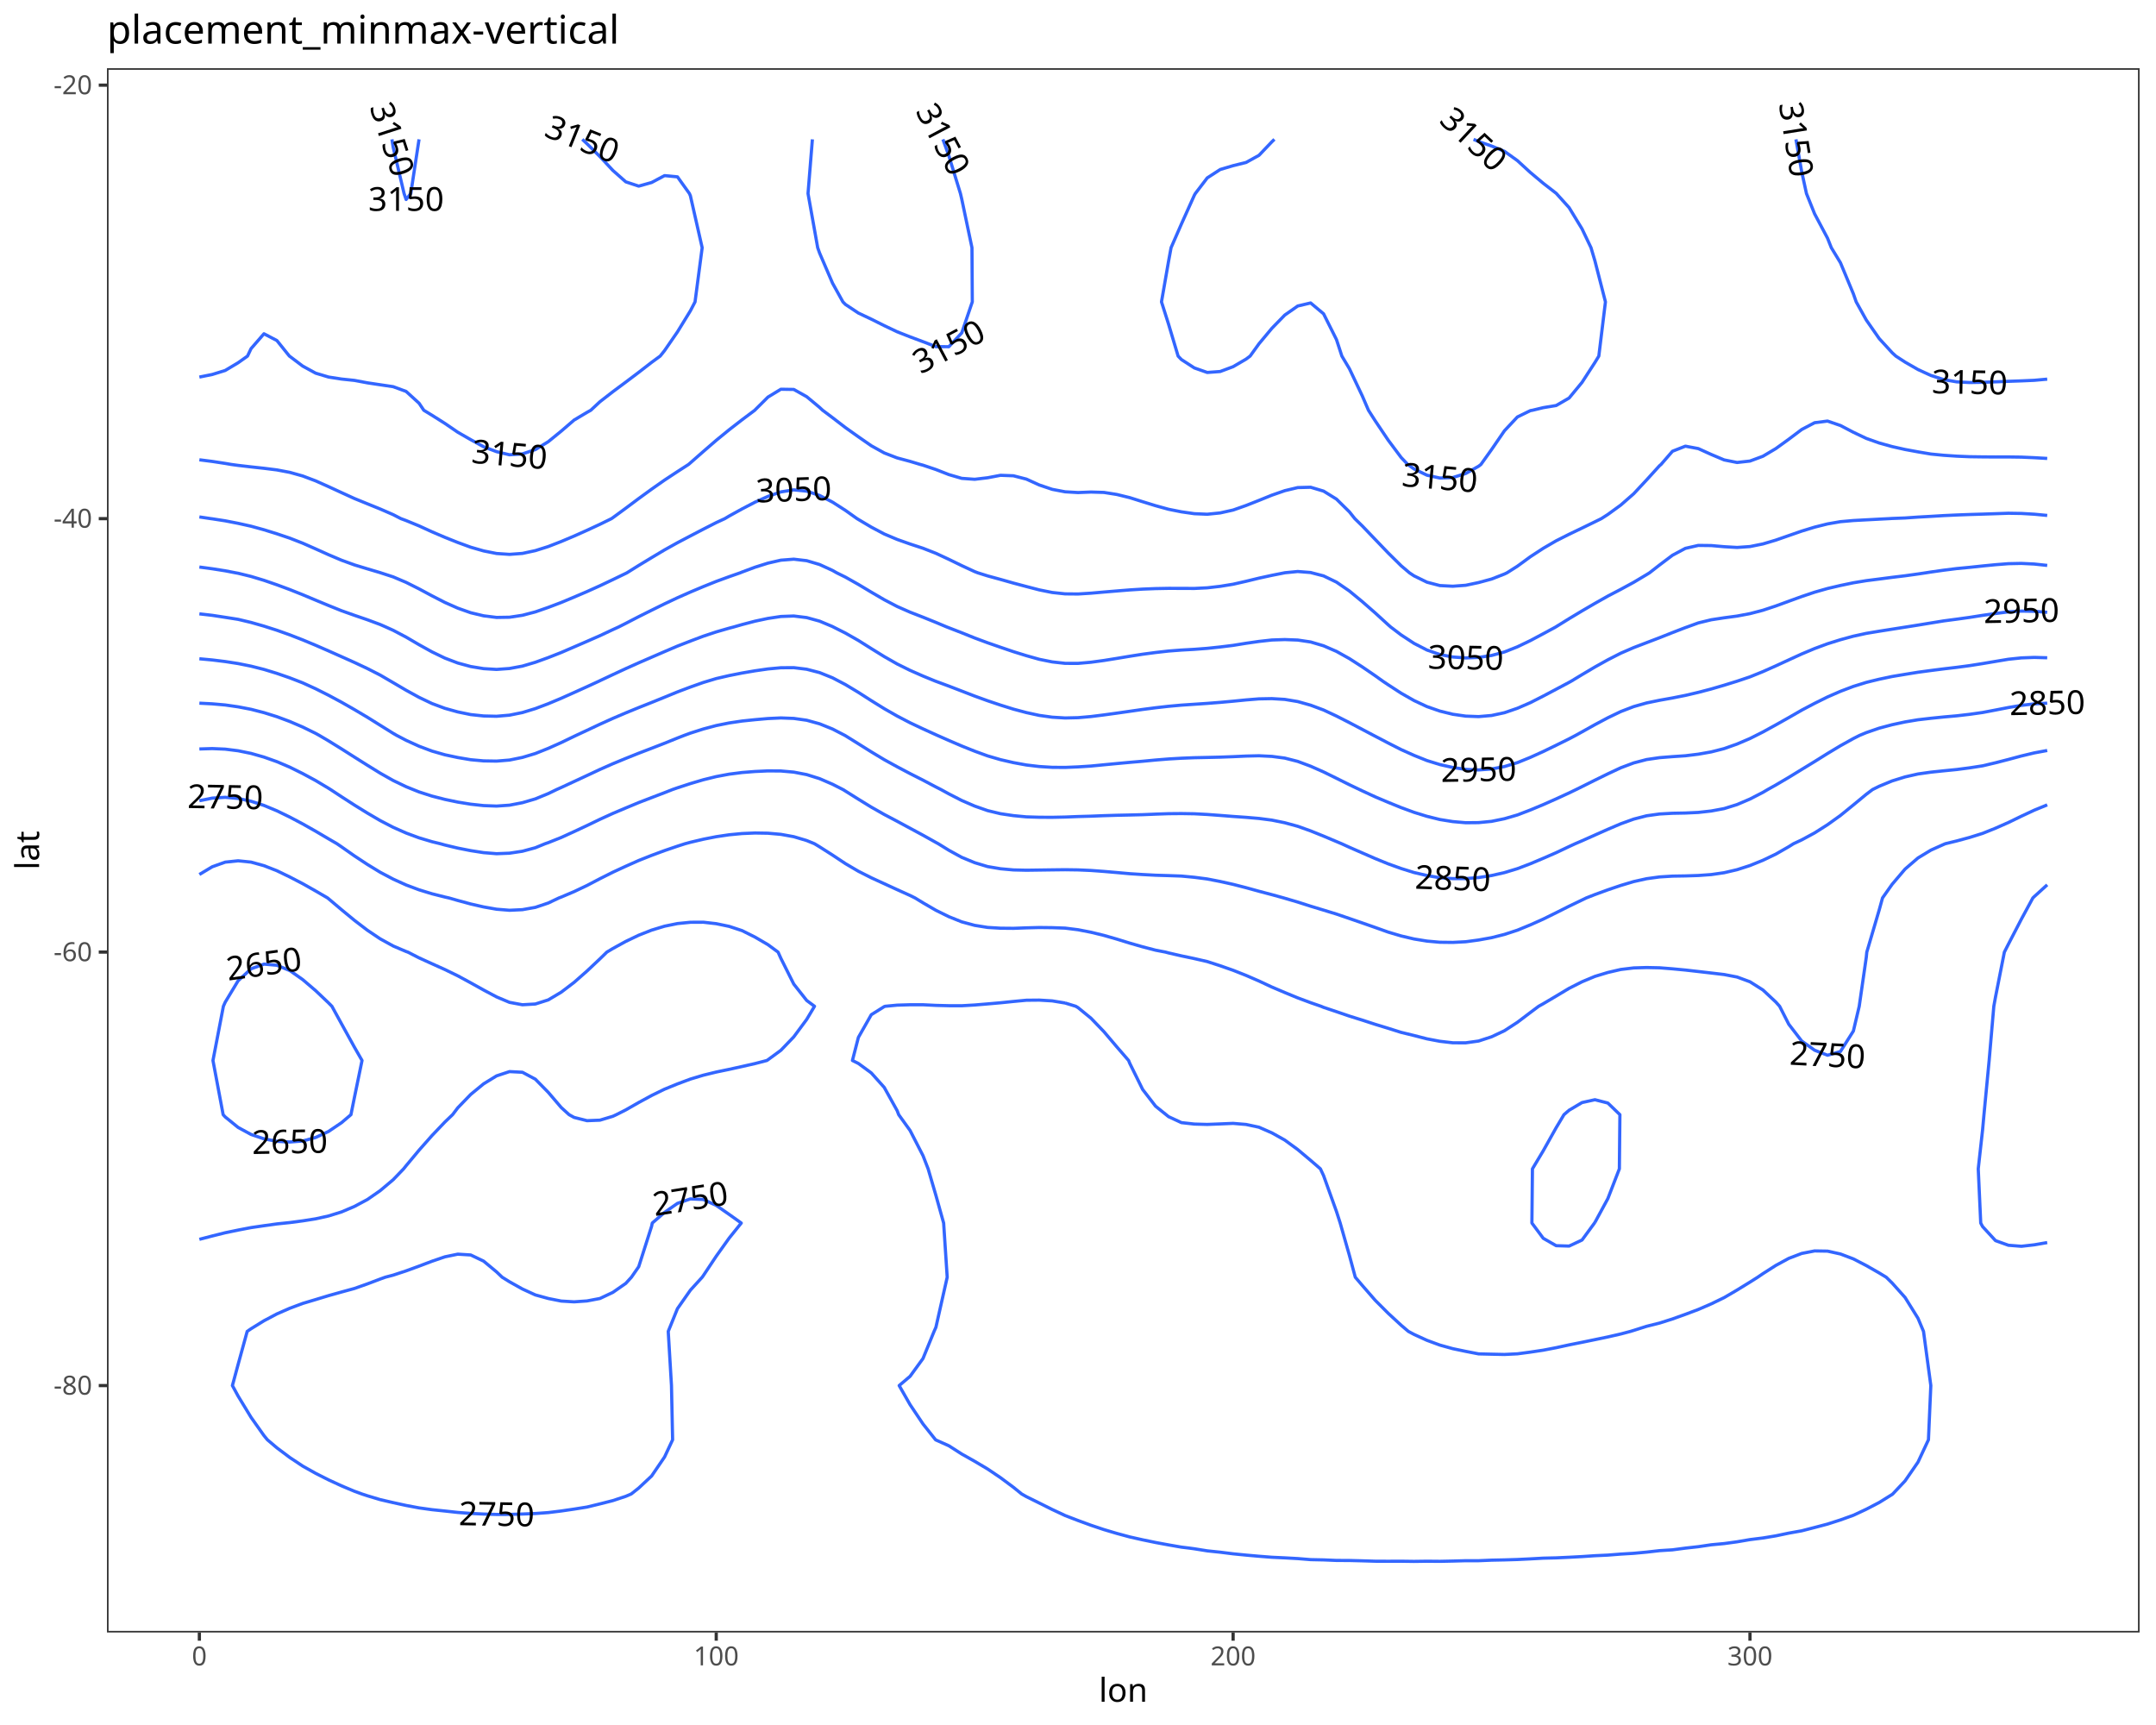
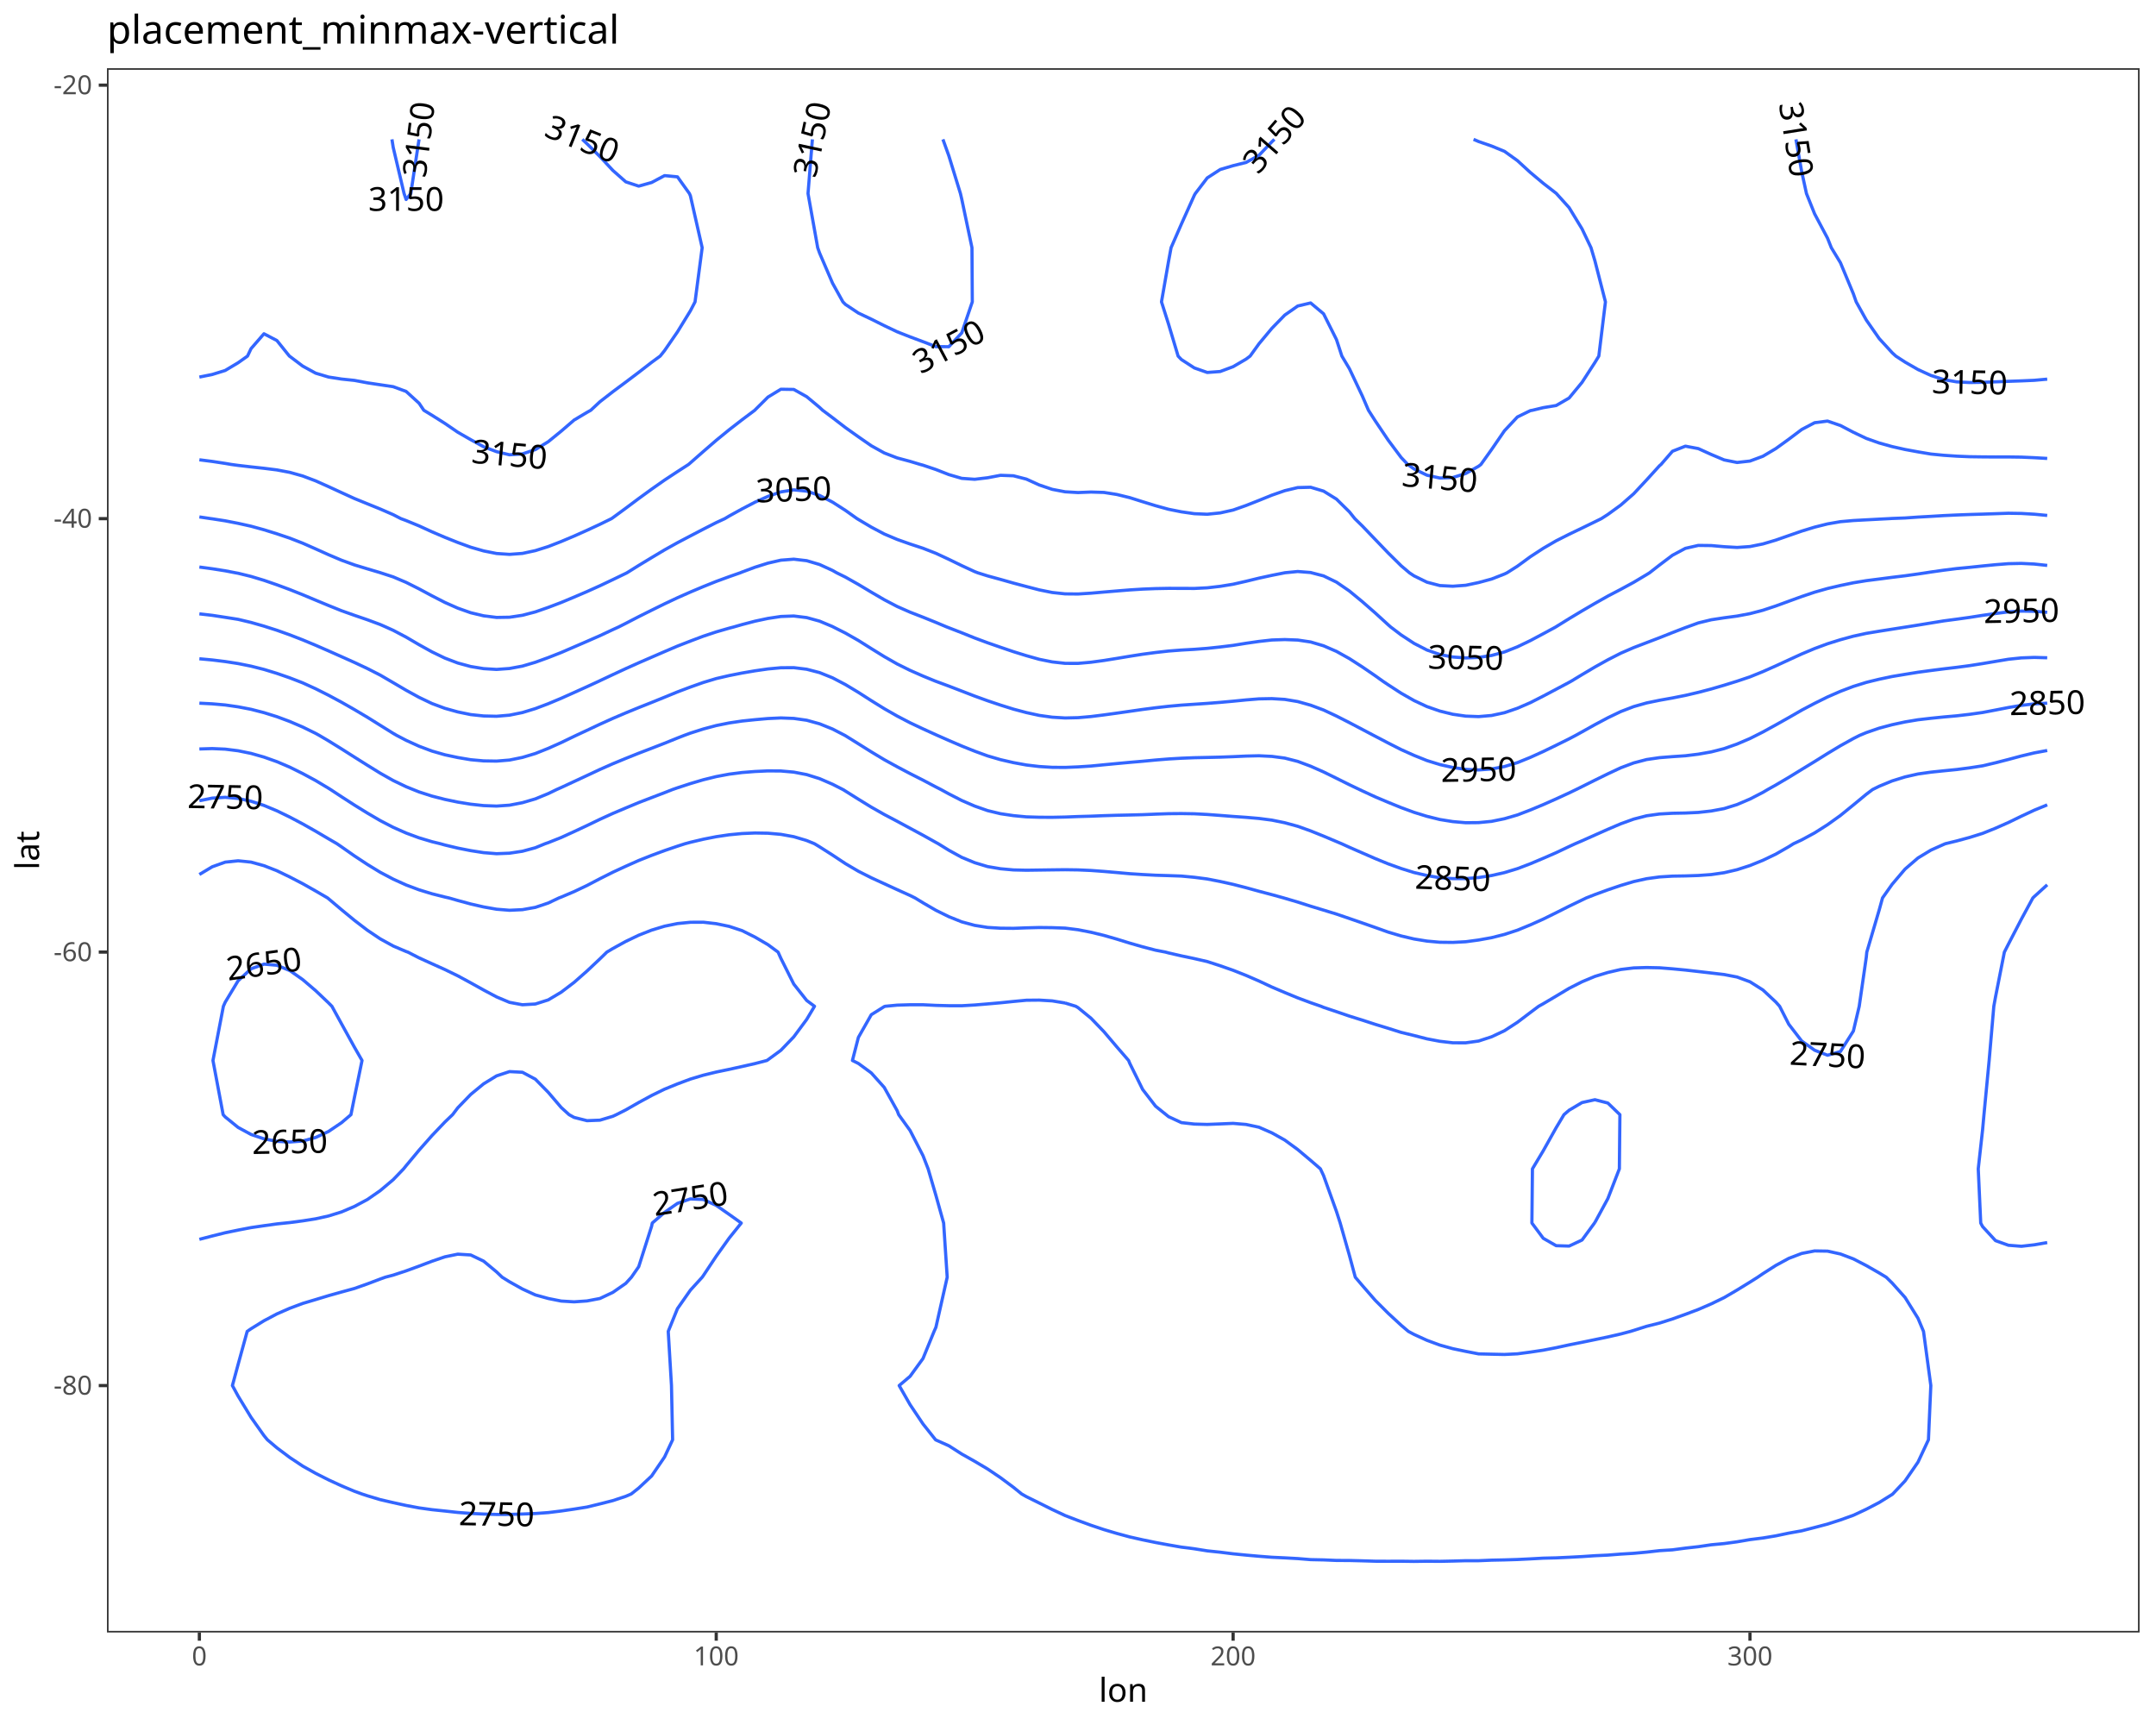
<svg xmlns="http://www.w3.org/2000/svg" class="svglite" data-engine-version="2.0" width="720.00pt" height="576.00pt" viewBox="0 0 720.00 576.00">
  <defs>
    <style type="text/css">
    .svglite line, .svglite polyline, .svglite polygon, .svglite path, .svglite rect, .svglite circle {
      fill: none;
      stroke: #000000;
      stroke-linecap: round;
      stroke-linejoin: round;
      stroke-miterlimit: 10.00;
    }
  </style>
  </defs>
  <rect width="100%" height="100%" style="stroke: none; fill: #FFFFFF;" />
  <defs>
    <clipPath id="cpMC4wMHw3MjAuMDB8MC4wMHw1NzYuMDA=">
      <rect x="0.00" y="0.00" width="720.00" height="576.00" />
    </clipPath>
  </defs>
  <g clip-path="url(#cpMC4wMHw3MjAuMDB8MC4wMHw1NzYuMDA=)">
    <rect x="0.00" y="0.00" width="720.00" height="576.00" style="stroke-width: 1.07; stroke: #FFFFFF; fill: #FFFFFF;" />
  </g>
  <defs>
    <clipPath id="cpMzUuNzJ8NzE0LjUyfDIyLjc4fDU0NS4xMQ==">
      <rect x="35.72" y="22.78" width="678.80" height="522.33" />
    </clipPath>
  </defs>
  <g clip-path="url(#cpMzUuNzJ8NzE0LjUyfDIyLjc4fDU0NS4xMQ==)">
    <rect x="35.72" y="22.78" width="678.80" height="522.33" style="stroke-width: 1.07; stroke: none; fill: #FFFFFF;" />
    <polyline points="109.73,334.89 105.42,330.80 101.10,327.11 96.79,324.09 92.47,322.31 88.15,321.93 83.84,323.50 79.52,327.49 75.21,334.64 74.60,336.01 71.12,354.11 74.52,372.20 75.21,372.96 79.52,376.46 83.84,378.81 88.15,380.27 92.47,381.10 96.79,381.33 101.10,380.99 105.42,379.81 109.73,377.80 114.05,374.88 117.20,372.20 118.36,366.46 120.90,354.11 118.36,349.67 114.05,341.86 110.84,336.01 109.73,334.89 " style="stroke-width: 1.07; stroke: #3366FF; stroke-linecap: butt;" />
    <polyline points="66.58,413.83 70.89,412.71 75.21,411.63 79.52,410.74 83.84,409.91 88.15,409.28 92.47,408.68 95.24,408.39 96.79,408.23 101.10,407.66 105.42,406.98 109.73,406.02 114.05,404.68 118.36,402.85 122.68,400.54 126.99,397.55 131.31,393.91 134.79,390.29 135.62,389.25 139.94,384.07 144.25,379.19 148.57,374.66 151.14,372.20 152.88,369.91 157.20,365.44 161.51,361.90 165.83,359.25 170.15,357.82 174.46,358.04 178.78,360.35 183.09,364.74 187.41,369.80 190.05,372.20 191.72,373.12 196.04,374.21 200.35,374.04 204.67,372.74 205.83,372.20 208.98,370.61 213.30,368.14 217.61,365.80 221.93,363.69 226.24,361.93 230.56,360.32 234.88,359.02 239.19,357.97 243.51,357.07 247.82,356.12 252.14,355.14 256.11,354.11 256.45,353.87 260.77,350.71 265.08,346.22 269.40,340.39 272.01,336.01 269.40,334.07 265.08,328.60 260.77,319.99 259.84,317.92 256.45,315.43 252.14,312.91 247.82,310.75 243.51,309.33 239.19,308.43 234.88,307.94 230.56,307.96 226.24,308.39 221.93,309.27 217.61,310.58 213.30,312.28 208.98,314.35 204.67,316.72 202.66,317.92 200.35,320.17 196.04,324.23 191.72,328.03 187.41,331.31 183.09,333.88 178.78,335.25 174.46,335.50 170.15,334.70 165.83,332.88 161.51,330.58 157.20,328.18 152.88,325.84 148.57,323.74 144.25,321.80 139.94,319.84 136.20,317.92 135.62,317.72 131.31,315.88 126.99,313.50 122.68,310.61 118.36,307.31 114.05,303.76 109.73,300.11 109.39,299.83 105.42,297.52 101.10,295.08 96.79,292.84 92.47,290.75 88.15,289.06 83.84,287.87 79.52,287.43 75.21,287.88 70.89,289.42 66.58,292.00 " style="stroke-width: 1.07; stroke: #3366FF; stroke-linecap: butt;" />
    <polyline points="683.67,414.91 679.35,415.66 675.04,416.15 670.72,415.81 666.40,414.26 662.09,409.57 661.47,408.39 660.64,390.29 662.09,377.26 662.55,372.20 664.28,354.11 665.84,336.01 666.40,332.92 669.36,317.92 670.72,315.25 675.04,306.92 678.88,299.83 679.35,299.38 683.67,295.45 " style="stroke-width: 1.07; stroke: #3366FF; stroke-linecap: butt;" />
    <polyline points="355.70,334.92 351.39,334.21 347.07,333.95 342.76,333.99 338.44,334.40 334.13,334.84 329.81,335.22 325.50,335.58 321.18,335.83 316.87,335.82 312.55,335.71 308.24,335.50 303.92,335.50 299.60,335.63 295.62,336.01 295.29,336.12 290.97,338.82 286.66,346.40 284.67,354.11 286.66,355.10 290.97,358.27 295.29,363.10 299.60,370.85 300.12,372.20 303.92,377.48 308.24,385.89 309.95,390.29 312.55,399.16 315.13,408.39 316.32,426.48 312.55,443.20 311.94,444.57 308.24,453.62 303.92,459.57 300.28,462.66 303.92,469.03 308.24,475.48 312.43,480.76 312.55,480.83 316.87,482.76 321.18,485.52 325.50,487.95 329.81,490.51 334.13,493.42 338.44,496.63 341.18,498.85 342.76,499.75 347.07,501.88 351.39,504.04 355.70,506.06 360.02,507.72 364.33,509.30 368.65,510.75 372.96,512.03 377.28,513.20 381.60,514.17 385.91,515.06 390.23,515.86 394.54,516.61 397.24,516.94 398.86,517.16 403.17,517.85 407.49,518.30 411.80,518.84 416.12,519.27 420.43,519.65 424.75,519.99 429.06,520.19 433.38,520.43 437.69,520.78 442.01,520.87 446.32,521.05 450.64,521.07 454.96,521.18 459.27,521.31 463.59,521.33 467.90,521.31 472.22,521.37 476.53,521.31 480.85,521.35 485.16,521.26 489.48,521.14 493.79,521.14 498.11,520.96 502.42,520.87 506.74,520.74 511.05,520.53 515.37,520.29 519.68,520.19 524.00,519.99 528.32,519.76 532.63,519.47 536.95,519.27 541.26,518.93 545.58,518.67 549.89,518.27 554.21,517.78 558.52,517.51 562.84,516.94 562.84,516.94 567.15,516.46 571.47,515.82 575.78,515.42 580.10,514.83 584.41,514.09 588.73,513.55 593.04,512.84 597.36,511.93 601.68,511.16 605.99,510.05 610.31,508.91 614.62,507.52 618.94,505.97 623.25,503.95 627.57,501.70 631.88,499.02 632.09,498.85 636.20,494.49 640.51,488.24 644.01,480.76 644.80,462.66 642.36,444.57 640.51,440.17 636.20,433.24 631.88,428.41 629.91,426.48 627.57,425.06 623.25,422.59 618.94,420.36 614.62,418.72 610.31,417.77 605.99,417.70 601.68,418.54 597.36,420.19 593.04,422.54 588.73,425.29 586.99,426.48 584.41,428.11 580.10,430.76 575.78,433.29 571.47,435.38 567.15,437.25 562.84,438.87 558.52,440.42 554.21,441.79 549.89,442.87 545.58,444.24 544.50,444.57 541.26,445.43 536.95,446.42 532.63,447.32 528.32,448.21 524.00,449.07 519.68,450.01 515.37,450.84 511.05,451.49 506.74,452.06 502.42,452.27 498.11,452.18 493.79,452.08 489.48,451.24 485.16,450.34 480.85,449.14 476.53,447.55 472.22,445.58 470.33,444.57 467.90,442.50 463.59,438.52 459.27,434.20 454.96,429.25 452.60,426.48 450.64,419.21 447.56,408.39 446.32,404.54 442.01,392.55 440.95,390.29 437.69,387.47 433.38,383.85 429.06,380.69 424.75,378.28 420.43,376.39 416.12,375.47 411.80,375.11 407.49,375.29 403.17,375.46 398.86,375.34 394.54,374.86 390.23,372.86 389.42,372.20 385.91,369.38 381.60,363.80 377.28,355.05 376.90,354.11 372.96,349.56 368.65,344.48 364.33,339.99 360.02,336.47 359.26,336.01 355.70,334.92 " style="stroke-width: 1.07; stroke: #3366FF; stroke-linecap: butt;" />
    <polyline points="532.63,408.18 532.48,408.39 528.32,414.06 524.00,416.08 519.68,415.95 515.37,413.48 511.58,408.39 511.76,390.29 515.37,384.26 519.68,376.56 522.29,372.20 524.00,370.72 528.32,368.16 532.63,367.21 536.95,368.32 540.97,372.20 540.79,390.29 536.95,400.22 532.63,408.18 " style="stroke-width: 1.07; stroke: #3366FF; stroke-linecap: butt;" />
    <polyline points="683.67,268.76 679.35,270.53 675.04,272.54 670.72,274.64 666.40,276.55 662.09,278.28 657.77,279.63 653.46,280.80 649.63,281.73 649.14,281.94 644.83,283.87 640.51,286.49 636.20,290.20 631.88,295.28 628.67,299.83 627.57,303.82 623.42,317.92 623.25,319.64 620.89,336.01 618.94,344.27 614.62,351.11 610.31,352.36 605.99,350.68 601.68,347.61 597.36,342.00 594.31,336.01 593.04,334.59 588.73,330.56 584.41,327.83 580.10,326.24 575.78,325.41 571.47,324.90 567.15,324.40 562.84,323.91 558.52,323.50 554.21,323.16 549.89,323.07 545.58,323.20 541.26,323.72 536.95,324.72 532.63,326.03 528.32,327.83 524.00,330.02 519.68,332.61 515.37,335.16 513.84,336.01 511.05,338.10 506.74,341.36 502.42,344.17 498.11,346.20 493.79,347.61 489.48,348.21 485.16,348.20 480.85,347.70 476.53,346.88 472.22,345.77 467.90,344.72 463.59,343.36 459.27,342.04 454.96,340.64 450.64,339.29 446.32,337.81 442.01,336.37 441.16,336.01 437.69,334.81 433.38,333.20 429.06,331.42 424.75,329.59 420.43,327.57 416.12,325.70 411.80,323.99 407.49,322.48 403.17,321.08 398.86,320.09 394.54,319.18 390.23,318.19 389.24,317.92 385.91,317.28 381.60,316.16 377.28,314.92 372.96,313.58 368.65,312.34 364.33,311.29 360.02,310.45 355.70,309.91 351.39,309.76 347.07,309.71 342.76,309.82 338.44,309.98 334.13,309.94 329.81,309.68 325.50,308.99 321.18,307.82 316.87,306.09 312.55,303.96 308.24,301.46 305.57,299.83 303.92,299.01 299.60,297.06 295.29,295.08 290.97,293.10 286.66,290.92 282.34,288.38 278.03,285.52 273.71,282.77 271.99,281.73 269.40,280.67 265.08,279.38 260.77,278.60 256.45,278.22 252.14,278.15 247.82,278.33 243.51,278.74 239.19,279.38 234.88,280.23 230.56,281.25 228.78,281.73 226.24,282.55 221.93,284.02 217.61,285.62 213.30,287.33 208.98,289.25 204.67,291.24 200.35,293.41 196.04,295.67 191.72,297.72 187.41,299.55 186.66,299.83 183.09,301.53 178.78,302.98 174.46,303.75 170.15,303.95 165.83,303.60 161.51,302.84 157.20,301.85 152.88,300.68 149.91,299.83 148.57,299.53 144.25,298.44 139.94,297.12 135.62,295.50 131.31,293.55 126.99,291.27 122.68,288.64 118.36,285.79 114.05,282.77 112.53,281.73 109.73,280.10 105.42,277.56 101.10,275.12 96.79,272.84 92.47,270.74 88.15,268.94 83.84,267.55 79.52,266.61 75.21,266.23 70.89,266.50 66.58,267.37 " style="stroke-width: 1.07; stroke: #3366FF; stroke-linecap: butt;" />
    <polyline points="243.51,405.51 239.19,402.50 234.88,400.52 230.56,400.33 226.24,401.82 221.93,404.83 217.83,408.39 217.61,409.45 213.30,422.97 210.86,426.48 208.98,428.54 204.67,431.54 200.35,433.58 196.04,434.40 191.72,434.70 187.41,434.44 183.09,433.58 178.78,432.39 174.46,430.41 170.15,428.00 167.70,426.48 165.83,424.70 161.51,421.11 157.20,419.05 152.88,418.78 148.57,419.67 144.25,421.15 139.94,422.78 135.62,424.36 131.31,425.78 128.65,426.48 126.99,427.08 122.68,428.71 118.36,430.24 114.05,431.42 109.73,432.63 105.42,433.94 101.10,435.23 96.79,436.84 92.47,438.73 88.15,441.02 83.84,443.68 82.55,444.57 79.52,455.60 77.61,462.66 79.52,466.17 83.84,473.27 88.15,479.36 89.30,480.76 92.47,483.45 96.79,486.69 101.10,489.55 105.42,491.97 109.73,494.15 114.05,496.14 118.36,497.95 120.83,498.85 122.68,499.46 126.99,500.75 131.31,501.75 135.62,502.69 139.94,503.50 144.25,504.10 148.57,504.55 152.88,505.02 157.20,505.35 161.51,505.56 165.83,505.69 170.15,505.68 174.46,505.55 178.78,505.38 183.09,505.07 187.41,504.54 191.72,503.91 196.04,503.22 200.35,502.17 204.67,501.07 208.98,499.64 210.81,498.85 213.30,496.88 217.61,492.85 221.93,486.51 224.62,480.76 224.24,462.66 223.16,444.57 226.24,436.97 230.56,430.80 234.50,426.48 234.88,425.94 239.19,419.46 243.51,413.41 247.55,408.39 243.51,405.51 " style="stroke-width: 1.07; stroke: #3366FF; stroke-linecap: butt;" />
    <polyline points="683.67,250.60 679.35,251.40 675.04,252.43 670.72,253.59 666.40,254.70 662.09,255.72 657.77,256.39 653.46,256.95 649.14,257.38 644.83,257.83 640.51,258.44 636.20,259.42 631.88,260.76 627.57,262.54 625.34,263.64 623.25,265.22 618.94,268.78 614.62,272.29 610.31,275.38 605.99,278.12 601.68,280.45 598.94,281.73 597.36,282.72 593.04,285.20 588.73,287.26 584.41,289.01 580.10,290.40 575.78,291.41 571.47,292.03 567.15,292.34 562.84,292.48 558.52,292.55 554.21,292.82 549.89,293.41 545.58,294.37 541.26,295.66 536.95,297.12 532.63,298.70 529.74,299.83 528.32,300.52 524.00,302.60 519.68,304.77 515.37,306.90 511.05,308.83 506.74,310.60 502.42,312.01 498.11,313.10 493.79,313.88 489.48,314.46 485.16,314.68 480.85,314.63 476.53,314.24 472.22,313.54 467.90,312.52 463.59,311.24 459.27,309.70 454.96,308.19 450.64,306.70 446.32,305.22 442.01,303.90 437.69,302.59 433.38,301.21 429.06,299.94 428.70,299.83 424.75,298.74 420.43,297.60 416.12,296.41 411.80,295.30 407.49,294.34 403.17,293.50 398.86,292.94 394.54,292.53 390.23,292.38 385.91,292.25 381.60,292.02 377.28,291.74 372.96,291.35 368.65,290.98 364.33,290.66 360.02,290.47 355.70,290.41 351.39,290.46 347.07,290.52 342.76,290.58 338.44,290.48 334.13,290.09 329.81,289.36 325.50,288.06 321.18,286.28 316.87,283.91 313.34,281.73 312.55,281.30 308.24,278.89 303.92,276.56 299.60,274.23 295.29,271.96 290.97,269.51 286.66,266.86 282.34,264.15 281.51,263.64 278.03,261.87 273.71,260.00 269.40,258.65 265.08,257.82 260.77,257.44 256.45,257.41 252.14,257.61 247.82,257.95 243.51,258.50 239.19,259.31 234.88,260.37 230.56,261.65 226.24,263.06 224.57,263.64 221.93,264.68 217.61,266.33 213.30,267.99 208.98,269.79 204.67,271.61 200.35,273.58 196.04,275.66 191.72,277.68 187.41,279.65 183.09,281.37 182.04,281.73 178.78,283.07 174.46,284.24 170.15,284.89 165.83,285.06 161.51,284.71 157.20,284.04 152.88,283.19 148.57,282.16 147.05,281.73 144.25,281.05 139.94,279.76 135.62,278.16 131.31,276.25 126.99,274.01 122.68,271.49 118.36,268.82 114.05,266.04 110.40,263.64 109.73,263.22 105.42,260.64 101.10,258.31 96.79,256.17 92.47,254.33 88.15,252.80 83.84,251.57 79.52,250.69 75.21,250.15 70.89,249.96 66.58,250.09 " style="stroke-width: 1.07; stroke: #3366FF; stroke-linecap: butt;" />
    <polyline points="683.67,234.80 679.35,235.03 675.04,235.53 670.72,236.25 666.40,237.09 662.09,237.91 657.77,238.52 653.46,239.02 649.14,239.40 644.83,239.84 640.51,240.34 636.20,241.06 631.88,241.99 627.57,243.14 623.25,244.63 621.03,245.55 618.94,246.61 614.62,249.01 610.31,251.60 605.99,254.30 601.68,256.93 597.36,259.58 593.04,262.12 590.32,263.64 588.73,264.58 584.41,266.81 580.10,268.65 575.78,270.00 571.47,270.80 567.15,271.28 562.84,271.48 558.52,271.56 554.21,271.80 549.89,272.40 545.58,273.51 541.26,275.07 536.95,276.91 532.63,278.83 528.32,280.75 526.04,281.73 524.00,282.67 519.68,284.72 515.37,286.60 511.05,288.42 506.74,290.06 502.42,291.37 498.11,292.35 493.79,293.02 489.48,293.38 485.16,293.38 480.85,293.09 476.53,292.35 472.22,291.35 467.90,290.00 463.59,288.45 459.27,286.69 454.96,284.81 450.64,282.92 448.03,281.73 446.32,281.01 442.01,279.19 437.69,277.45 433.38,275.91 429.06,274.73 424.75,273.85 420.43,273.29 416.12,272.92 411.80,272.62 407.49,272.28 403.17,271.96 398.86,271.73 394.54,271.66 390.23,271.70 385.91,271.85 381.60,272.03 377.28,272.14 372.96,272.23 368.65,272.36 364.33,272.53 360.02,272.65 355.70,272.82 351.39,272.91 347.07,272.89 342.76,272.76 338.44,272.35 334.13,271.71 329.81,270.67 325.50,269.16 321.18,267.29 316.87,265.08 314.24,263.64 312.55,262.78 308.24,260.50 303.92,258.31 299.60,256.03 295.29,253.66 290.97,251.06 286.66,248.36 282.34,245.67 282.13,245.55 278.03,243.43 273.71,241.69 269.40,240.50 265.08,239.89 260.77,239.73 256.45,239.93 252.14,240.31 247.82,240.76 243.51,241.40 239.19,242.27 234.88,243.42 230.56,244.80 228.51,245.55 226.24,246.44 221.93,248.18 217.61,249.86 213.30,251.51 208.98,253.24 204.67,255.02 200.35,256.93 196.04,258.95 191.72,260.96 187.41,262.96 185.88,263.64 183.09,264.99 178.78,266.76 174.46,268.03 170.15,268.86 165.83,269.16 161.51,269.00 157.20,268.53 152.88,267.83 148.57,266.93 144.25,265.82 139.94,264.43 137.97,263.64 135.62,262.69 131.31,260.62 126.99,258.18 122.68,255.52 118.36,252.80 114.05,250.06 109.73,247.39 106.61,245.55 105.42,244.89 101.10,242.77 96.79,240.92 92.47,239.31 88.15,237.96 83.84,236.85 79.52,236.02 75.21,235.40 70.89,235.02 66.58,234.80 " style="stroke-width: 1.07; stroke: #3366FF; stroke-linecap: butt;" />
    <polyline points="683.67,219.64 679.35,219.52 675.04,219.68 670.72,220.13 666.40,220.85 662.09,221.58 657.77,222.26 653.46,222.83 649.14,223.34 644.83,223.89 640.51,224.47 636.20,225.17 631.88,225.89 627.57,226.80 624.85,227.46 623.25,227.86 618.94,229.20 614.62,230.84 610.31,232.72 605.99,234.86 601.68,237.13 597.36,239.62 593.04,242.05 588.73,244.42 586.49,245.55 584.41,246.60 580.10,248.44 575.78,249.97 571.47,251.07 567.15,251.83 562.84,252.36 558.52,252.65 554.21,252.99 549.89,253.62 545.58,254.75 541.26,256.37 536.95,258.39 532.63,260.51 528.32,262.66 526.34,263.64 524.00,264.77 519.68,266.76 515.37,268.67 511.05,270.47 506.74,272.12 502.42,273.38 498.11,274.26 493.79,274.68 489.48,274.72 485.16,274.34 480.85,273.65 476.53,272.58 472.22,271.25 467.90,269.66 463.59,267.91 459.27,266.08 454.96,264.09 454.01,263.64 450.64,262.03 446.32,259.88 442.01,257.76 437.69,255.85 433.38,254.24 429.06,253.14 424.75,252.57 420.43,252.36 416.12,252.46 411.80,252.66 407.49,252.82 403.17,252.92 398.86,253.01 394.54,253.18 390.23,253.43 385.91,253.78 381.60,254.19 377.28,254.56 372.96,254.96 368.65,255.37 364.33,255.79 360.02,256.07 355.70,256.25 351.39,256.22 347.07,255.95 342.76,255.44 338.44,254.65 334.13,253.66 329.81,252.40 325.50,250.83 321.18,249.10 316.87,247.25 313.02,245.55 312.55,245.34 308.24,243.38 303.92,241.34 299.60,239.09 295.29,236.63 290.97,233.95 286.66,231.19 282.34,228.59 280.18,227.46 278.03,226.33 273.71,224.59 269.40,223.47 265.08,222.94 260.77,222.97 256.45,223.37 252.14,223.99 247.82,224.73 243.51,225.58 239.19,226.58 236.28,227.46 234.88,227.88 230.56,229.41 226.24,231.04 221.93,232.81 217.61,234.56 213.30,236.27 208.98,238.04 204.67,239.88 200.35,241.83 196.04,243.86 192.41,245.55 191.72,245.88 187.41,247.96 183.09,249.89 178.78,251.61 174.46,252.91 170.15,253.79 165.83,254.14 161.51,254.07 157.20,253.68 152.88,252.95 148.57,252.03 144.25,250.79 139.94,249.17 135.62,247.20 132.47,245.55 131.31,244.88 126.99,242.19 122.68,239.50 118.36,236.94 114.05,234.48 109.73,232.16 105.42,229.99 101.10,228.02 99.67,227.46 96.79,226.35 92.47,224.85 88.15,223.53 83.84,222.44 79.52,221.57 75.21,220.90 70.89,220.37 66.58,219.97 " style="stroke-width: 1.07; stroke: #3366FF; stroke-linecap: butt;" />
    <polyline points="683.67,204.46 679.35,204.12 675.04,204.05 670.72,204.30 666.40,204.86 662.09,205.47 657.77,206.15 653.46,206.75 649.14,207.32 644.83,208.02 640.51,208.73 636.55,209.36 636.20,209.41 631.88,210.09 627.57,210.77 623.25,211.49 618.94,212.43 614.62,213.61 610.31,214.96 605.99,216.56 601.68,218.37 597.36,220.35 593.04,222.34 588.73,224.26 584.41,226.01 580.10,227.46 580.10,227.46 575.78,228.80 571.47,230.06 567.15,231.19 562.84,232.20 558.52,233.06 554.21,233.83 549.89,234.72 545.58,235.94 541.26,237.60 536.95,239.67 532.63,241.97 528.32,244.38 526.20,245.55 524.00,246.71 519.68,248.85 515.37,250.94 511.05,252.90 506.74,254.65 502.42,255.96 498.11,256.77 493.79,257.09 489.48,256.91 485.16,256.27 480.85,255.30 476.53,253.96 472.22,252.23 467.90,250.29 463.59,248.10 459.27,245.84 458.71,245.55 454.96,243.57 450.64,241.30 446.32,239.10 442.01,237.08 437.69,235.47 433.38,234.26 429.06,233.54 424.75,233.28 420.43,233.36 416.12,233.71 411.80,234.14 407.49,234.53 403.17,234.87 398.86,235.16 394.54,235.45 390.23,235.84 385.91,236.33 381.60,236.89 377.28,237.51 372.96,238.13 368.65,238.72 364.33,239.26 360.02,239.64 355.70,239.74 351.39,239.48 347.07,238.88 342.76,237.94 338.44,236.79 334.13,235.44 329.81,233.99 325.50,232.43 321.18,230.76 316.87,229.10 312.55,227.50 312.43,227.46 308.24,225.74 303.92,223.84 299.60,221.70 295.29,219.24 290.97,216.57 286.66,213.86 282.34,211.40 278.29,209.36 278.03,209.22 273.71,207.41 269.40,206.22 265.08,205.69 260.77,205.85 256.45,206.50 252.14,207.42 247.82,208.55 245.00,209.36 243.51,209.75 239.19,211.00 234.88,212.43 230.56,214.06 226.24,215.74 221.93,217.58 217.61,219.45 213.30,221.32 208.98,223.26 204.67,225.26 200.35,227.29 200.01,227.46 196.04,229.29 191.72,231.24 187.41,233.17 183.09,234.98 178.78,236.61 174.46,237.93 170.15,238.80 165.83,239.17 161.51,239.07 157.20,238.61 152.88,237.72 148.57,236.52 144.25,234.91 139.94,232.85 135.62,230.48 131.31,227.95 130.47,227.46 126.99,225.43 122.68,223.23 118.36,221.20 114.05,219.27 109.73,217.35 105.42,215.47 101.10,213.67 96.79,211.99 92.47,210.45 89.04,209.36 88.15,209.07 83.84,207.84 79.52,206.81 75.21,206.13 70.89,205.47 66.58,204.97 " style="stroke-width: 1.07; stroke: #3366FF; stroke-linecap: butt;" />
    <polyline points="683.67,188.80 679.35,188.34 675.04,188.13 670.72,188.22 666.40,188.56 662.09,188.98 657.77,189.44 653.46,189.85 649.14,190.39 644.83,191.00 643.12,191.27 640.51,191.66 636.20,192.26 631.88,192.78 627.57,193.34 623.25,193.89 618.94,194.60 614.62,195.50 610.31,196.51 605.99,197.74 601.68,199.19 597.36,200.76 593.04,202.34 588.73,203.77 584.41,204.90 580.10,205.71 575.78,206.29 571.47,206.95 567.15,208.00 563.42,209.36 562.84,209.56 558.52,211.23 554.21,212.94 549.89,214.59 545.58,216.24 541.26,218.11 536.95,220.31 532.63,222.72 528.32,225.27 524.70,227.46 524.00,227.85 519.68,230.15 515.37,232.43 511.05,234.63 506.74,236.50 502.42,237.98 498.11,238.91 493.79,239.28 489.48,239.12 485.16,238.50 480.85,237.44 476.53,235.94 472.22,233.92 467.90,231.46 463.59,228.66 461.80,227.46 459.27,225.65 454.96,222.70 450.64,219.92 446.32,217.51 442.01,215.64 437.69,214.36 433.38,213.72 429.06,213.56 424.75,213.70 420.43,214.18 416.12,214.80 411.80,215.50 407.49,216.03 403.17,216.49 398.86,216.82 394.54,217.06 390.23,217.39 385.91,217.88 381.60,218.45 377.28,219.13 372.96,219.85 368.65,220.54 364.33,221.13 360.02,221.51 355.70,221.50 351.39,221.02 347.07,220.15 342.76,218.94 338.44,217.60 334.13,216.13 329.81,214.63 325.50,213.03 321.18,211.29 316.87,209.62 316.19,209.36 312.55,207.83 308.24,206.09 303.92,204.41 299.60,202.51 295.29,200.25 290.97,197.73 286.66,195.15 282.34,192.71 279.42,191.27 278.03,190.48 273.71,188.50 269.40,187.22 265.08,186.72 260.77,187.05 256.45,188.04 252.14,189.40 247.82,191.01 247.19,191.27 243.51,192.56 239.19,194.14 234.88,195.87 230.56,197.69 226.24,199.60 221.93,201.63 217.61,203.76 213.30,205.91 208.98,208.15 206.58,209.36 204.67,210.23 200.35,212.26 196.04,214.15 191.72,216.02 187.41,217.88 183.09,219.58 178.78,221.14 174.46,222.42 170.15,223.22 165.83,223.53 161.51,223.27 157.20,222.56 152.88,221.39 148.57,219.75 144.25,217.66 139.94,215.27 135.62,212.74 131.31,210.47 128.85,209.36 126.99,208.54 122.68,206.94 118.36,205.46 114.05,203.93 109.73,202.19 105.42,200.40 101.10,198.59 96.79,196.87 92.47,195.27 88.15,193.78 83.84,192.48 79.52,191.42 78.68,191.27 75.21,190.60 70.89,189.92 66.58,189.34 " style="stroke-width: 1.07; stroke: #3366FF; stroke-linecap: butt;" />
    <polyline points="683.67,172.11 679.35,171.70 675.04,171.45 670.72,171.38 666.40,171.53 662.09,171.67 657.77,171.80 653.46,171.96 649.14,172.16 644.83,172.42 640.51,172.66 636.20,172.96 631.88,173.12 630.87,173.18 627.57,173.35 623.25,173.58 618.94,173.81 614.62,174.19 610.31,174.94 605.99,176.02 601.68,177.34 597.36,178.84 593.04,180.35 588.73,181.63 584.41,182.50 580.10,182.80 575.78,182.55 571.47,182.17 567.15,182.12 562.84,183.10 558.52,185.41 554.21,188.66 550.86,191.27 549.89,191.87 545.58,194.44 541.26,196.79 536.95,199.04 532.63,201.48 528.32,203.99 524.00,206.58 519.68,209.26 519.53,209.36 515.37,211.61 511.05,213.91 506.74,215.98 502.42,217.69 498.11,218.87 493.79,219.52 489.48,219.69 485.16,219.38 480.85,218.55 476.53,217.05 472.22,214.83 467.90,212.00 464.42,209.36 463.59,208.63 459.27,204.68 454.96,200.91 450.64,197.35 446.32,194.38 442.01,192.30 438.05,191.27 437.69,191.17 433.38,190.83 429.06,191.25 428.99,191.27 424.75,192.11 420.43,193.05 416.12,194.10 411.80,195.08 407.49,195.78 403.17,196.28 398.86,196.49 394.54,196.47 390.23,196.46 385.91,196.54 381.60,196.71 377.28,196.98 372.96,197.33 368.65,197.69 364.33,198.07 360.02,198.34 355.70,198.30 351.39,197.84 347.07,196.97 342.76,195.85 338.44,194.70 334.13,193.48 329.81,192.30 326.54,191.27 325.50,190.87 321.18,188.87 316.87,186.77 312.55,184.76 308.24,183.07 303.92,181.65 299.60,180.12 295.29,178.30 290.97,176.01 286.66,173.45 286.21,173.18 282.34,170.43 278.03,167.67 273.71,165.44 269.40,164.00 265.08,163.57 260.77,164.25 256.45,165.76 252.14,167.68 247.82,169.93 243.51,172.31 242.05,173.18 239.19,174.50 234.88,176.70 230.56,178.95 226.24,181.22 221.93,183.62 217.61,186.20 213.30,188.81 209.36,191.27 208.98,191.46 204.67,193.54 200.35,195.59 196.04,197.53 191.72,199.38 187.41,201.18 183.09,202.82 178.78,204.32 174.46,205.45 170.15,206.10 165.83,206.17 161.51,205.63 157.20,204.60 152.88,203.07 148.57,201.16 144.25,198.94 139.94,196.63 135.62,194.46 131.31,192.63 127.13,191.27 126.99,191.22 122.68,189.94 118.36,188.63 114.05,187.06 109.73,185.23 105.42,183.29 101.10,181.38 96.79,179.70 92.47,178.24 88.15,176.90 83.84,175.71 79.52,174.75 75.21,173.91 70.89,173.24 70.41,173.18 66.58,172.61 " style="stroke-width: 1.07; stroke: #3366FF; stroke-linecap: butt;" />
    <polyline points="683.67,153.08 679.35,152.83 675.04,152.64 670.72,152.58 666.40,152.59 662.09,152.56 657.77,152.50 653.46,152.32 649.14,152.03 644.83,151.61 640.51,150.88 636.20,150.09 631.88,149.12 627.57,147.92 623.25,146.39 618.94,144.34 614.62,142.08 610.31,140.60 605.99,141.15 601.68,143.42 597.36,146.67 593.04,149.79 588.73,152.35 584.41,153.95 580.10,154.43 575.78,153.57 571.47,151.75 567.15,149.79 562.84,148.98 558.52,150.68 554.71,155.08 554.21,155.50 549.89,160.25 545.58,164.87 541.26,168.65 536.95,171.78 534.77,173.18 532.63,174.23 528.32,176.33 524.00,178.40 519.68,180.58 515.37,183.09 511.05,185.91 506.74,189.06 503.26,191.27 502.42,191.67 498.11,193.35 493.79,194.52 489.48,195.43 485.16,195.75 480.85,195.53 476.53,194.40 472.22,192.29 470.69,191.27 467.90,188.90 463.59,184.64 459.27,180.14 454.96,175.64 452.44,173.18 450.64,170.92 446.32,166.66 442.01,163.99 437.69,162.70 433.38,162.81 429.06,163.84 424.75,165.34 420.43,167.09 416.12,168.79 411.80,170.31 407.49,171.27 403.17,171.71 398.86,171.53 394.54,170.91 390.23,170.05 385.91,168.86 381.60,167.53 377.28,166.17 372.96,165.11 368.65,164.43 364.33,164.30 360.02,164.47 355.70,164.22 351.39,163.40 347.07,161.94 342.76,159.98 338.44,158.87 334.13,158.71 329.81,159.53 325.50,160.04 321.18,159.73 316.87,158.47 312.55,156.78 308.24,155.33 307.30,155.08 303.92,154.06 299.60,152.90 295.29,151.24 290.97,148.84 286.66,145.85 282.34,142.78 278.03,139.47 274.72,136.99 273.71,136.05 269.40,132.46 265.08,130.04 260.77,129.97 256.45,132.60 252.14,136.89 252.05,136.99 247.82,140.16 243.51,143.50 239.19,147.03 234.88,150.76 230.56,154.55 229.95,155.08 226.24,157.47 221.93,160.31 217.61,163.34 213.30,166.47 208.98,169.70 204.67,172.86 204.21,173.18 200.35,175.07 196.04,177.07 191.72,179.00 187.41,180.82 183.09,182.50 178.78,183.86 174.46,184.79 170.15,185.11 165.83,184.82 161.51,183.96 157.20,182.72 152.88,181.14 148.57,179.42 144.25,177.57 139.94,175.60 135.62,173.82 133.89,173.18 131.31,171.85 126.99,169.97 122.68,168.22 118.36,166.46 114.05,164.49 109.73,162.50 105.42,160.57 101.10,158.94 96.79,157.73 92.47,156.91 88.15,156.37 83.84,155.90 79.52,155.40 77.18,155.08 75.21,154.74 70.89,154.08 66.58,153.53 " style="stroke-width: 1.07; stroke: #3366FF; stroke-linecap: butt;" />
    <polyline points="683.67,126.60 679.35,126.99 675.04,127.18 670.72,127.33 666.40,127.50 662.09,127.65 657.77,127.73 653.46,127.51 649.14,126.76 644.83,125.37 640.51,123.39 636.20,120.91 633.11,118.90 631.88,117.76 627.57,113.06 623.25,106.86 619.88,100.80 618.94,98.12 614.62,87.73 611.57,82.71 610.31,79.54 605.99,71.40 603.27,64.62 601.68,57.33 599.76,46.53 " style="stroke-width: 1.07; stroke: #3366FF; stroke-linecap: butt;" />
    <polyline points="425.59,46.53 424.75,47.34 420.43,51.87 416.12,54.25 411.80,55.32 407.49,56.60 403.17,59.40 399.18,64.62 398.86,65.18 394.54,74.79 391.08,82.71 390.23,87.32 387.88,100.80 390.23,108.20 393.43,118.90 394.54,120.06 398.86,122.86 403.17,124.37 407.49,124.05 411.80,122.44 416.12,119.92 417.48,118.90 420.43,114.80 424.75,109.62 429.06,105.20 433.38,102.18 437.69,101.16 442.01,104.78 446.32,113.39 448.12,118.90 450.64,123.12 454.96,132.25 457.00,136.99 459.27,140.54 463.59,146.97 467.90,152.74 470.12,155.08 472.22,156.59 476.53,158.67 480.85,159.62 485.16,159.46 489.48,158.10 493.79,155.68 494.56,155.08 498.11,150.11 502.42,143.83 506.74,139.23 511.05,137.12 511.77,136.99 515.37,136.12 519.68,135.41 524.00,132.91 528.32,127.68 532.63,121.03 533.93,118.90 536.14,100.80 532.63,87.12 531.32,82.71 528.32,76.42 524.00,69.32 519.76,64.62 519.68,64.54 515.37,61.20 511.05,57.58 506.74,53.63 502.42,50.53 498.11,48.76 493.79,47.26 492.10,46.53 " style="stroke-width: 1.07; stroke: #3366FF; stroke-linecap: butt;" />
    <polyline points="271.30,46.53 269.84,64.62 273.07,82.71 273.71,84.51 278.03,94.56 281.49,100.80 282.34,101.66 286.66,104.53 290.97,106.57 295.29,108.73 299.60,110.78 303.92,112.48 308.24,114.09 312.55,115.75 316.87,115.77 321.18,111.16 324.70,100.80 324.59,82.71 321.18,66.50 320.74,64.62 316.87,52.03 314.89,46.53 " style="stroke-width: 1.07; stroke: #3366FF; stroke-linecap: butt;" />
    <polyline points="66.58,125.91 70.89,125.04 75.21,123.70 79.52,121.13 82.66,118.90 83.84,116.41 88.15,111.45 92.47,113.71 96.64,118.90 96.79,119.00 101.10,122.25 105.42,124.61 109.73,125.90 114.05,126.57 118.36,127.02 122.68,127.83 126.99,128.48 131.31,129.12 135.62,130.70 139.94,134.63 141.53,136.99 144.25,138.65 148.57,141.38 152.88,144.33 157.20,146.81 161.51,149.18 165.83,150.82 170.15,151.86 174.46,151.57 178.78,150.12 183.09,147.49 187.41,143.97 191.72,140.26 196.04,137.69 197.29,136.99 200.35,134.14 204.67,130.79 208.98,127.59 213.30,124.33 217.61,120.99 220.47,118.90 221.93,117.07 226.24,110.82 230.56,103.78 232.11,100.80 234.49,82.71 230.56,65.39 230.23,64.62 226.24,59.05 221.93,58.64 217.61,60.94 213.30,62.15 208.98,60.72 204.67,56.91 200.35,52.29 196.04,48.01 194.46,46.53 " style="stroke-width: 1.07; stroke: #3366FF; stroke-linecap: butt;" />
    <polyline points="139.94,46.53 137.18,64.62 135.62,66.61 134.94,64.62 131.31,49.21 130.89,46.53 " style="stroke-width: 1.07; stroke: #3366FF; stroke-linecap: butt;" />
    <text transform="translate(88.67,325.69) rotate(-8)" text-anchor="middle" style="font-size: 11.04px; font-family: sans;" textLength="24.56px" lengthAdjust="spacingAndGlyphs">2650</text>
    <text transform="translate(96.84,385.13) rotate(-1)" text-anchor="middle" style="font-size: 11.04px; font-family: sans;" textLength="24.56px" lengthAdjust="spacingAndGlyphs">2650</text>
    <text transform="translate(610.11,356.16) rotate(3)" text-anchor="middle" style="font-size: 11.04px; font-family: sans;" textLength="24.56px" lengthAdjust="spacingAndGlyphs">2750</text>
    <text transform="translate(75.16,270.02) rotate(1)" text-anchor="middle" style="font-size: 11.04px; font-family: sans;" textLength="24.56px" lengthAdjust="spacingAndGlyphs">2750</text>
+     <text transform="translate(231.13,404.09) rotate(-9)" text-anchor="middle" style="font-size: 11.04px; font-family: sans;" textLength="24.56px" lengthAdjust="spacingAndGlyphs">2750</text>
    <text transform="translate(165.78,509.49) rotate(1)" text-anchor="middle" style="font-size: 11.04px; font-family: sans;" textLength="24.56px" lengthAdjust="spacingAndGlyphs">2750</text>
-     <text transform="translate(231.13,404.09) rotate(-9)" text-anchor="middle" style="font-size: 11.04px; font-family: sans;" textLength="24.56px" lengthAdjust="spacingAndGlyphs">2750</text>
    <text transform="translate(683.76,238.59) rotate(-1)" text-anchor="middle" style="font-size: 11.04px; font-family: sans;" textLength="24.56px" lengthAdjust="spacingAndGlyphs">2850</text>
    <text transform="translate(485.04,297.18) rotate(2)" text-anchor="middle" style="font-size: 11.04px; font-family: sans;" textLength="24.56px" lengthAdjust="spacingAndGlyphs">2850</text>
    <text transform="translate(675.12,207.85) rotate(-1)" text-anchor="middle" style="font-size: 11.04px; font-family: sans;" textLength="24.56px" lengthAdjust="spacingAndGlyphs">2950</text>
    <text transform="translate(493.85,260.89) rotate(-1)" text-anchor="middle" style="font-size: 11.04px; font-family: sans;" textLength="24.56px" lengthAdjust="spacingAndGlyphs">2950</text>
    <text transform="translate(489.42,223.49) rotate(1)" text-anchor="middle" style="font-size: 11.04px; font-family: sans;" textLength="24.56px" lengthAdjust="spacingAndGlyphs">3050</text>
    <text transform="translate(265.19,167.37) rotate(-2)" text-anchor="middle" style="font-size: 11.04px; font-family: sans;" textLength="24.56px" lengthAdjust="spacingAndGlyphs">3050</text>
    <text transform="translate(657.71,131.53) rotate(1)" text-anchor="middle" style="font-size: 11.04px; font-family: sans;" textLength="24.56px" lengthAdjust="spacingAndGlyphs">3150</text>
    <text transform="translate(596.01,47.14) rotate(81)" text-anchor="middle" style="font-size: 11.04px; font-family: sans;" textLength="24.56px" lengthAdjust="spacingAndGlyphs">3150</text>
-     <text transform="translate(489.51,49.30) rotate(43)" text-anchor="middle" style="font-size: 11.04px; font-family: sans;" textLength="24.56px" lengthAdjust="spacingAndGlyphs">3150</text>
+     <text transform="translate(428.46,49.01) rotate(-49)" text-anchor="middle" style="font-size: 11.04px; font-family: sans;" textLength="24.56px" lengthAdjust="spacingAndGlyphs">3150</text>
    <text transform="translate(480.50,163.40) rotate(5)" text-anchor="middle" style="font-size: 11.04px; font-family: sans;" textLength="24.56px" lengthAdjust="spacingAndGlyphs">3150</text>
-     <text transform="translate(311.53,48.29) rotate(62)" text-anchor="middle" style="font-size: 11.04px; font-family: sans;" textLength="24.56px" lengthAdjust="spacingAndGlyphs">3150</text>
+     <text transform="translate(275.01,47.31) rotate(-78)" text-anchor="middle" style="font-size: 11.04px; font-family: sans;" textLength="24.56px" lengthAdjust="spacingAndGlyphs">3150</text>
    <text transform="translate(318.65,119.13) rotate(-28)" text-anchor="middle" style="font-size: 11.04px; font-family: sans;" textLength="24.56px" lengthAdjust="spacingAndGlyphs">3150</text>
+     <text transform="translate(169.82,155.64) rotate(5)" text-anchor="middle" style="font-size: 11.04px; font-family: sans;" textLength="24.56px" lengthAdjust="spacingAndGlyphs">3150</text>
    <text transform="translate(193.05,50.05) rotate(22)" text-anchor="middle" style="font-size: 11.04px; font-family: sans;" textLength="24.56px" lengthAdjust="spacingAndGlyphs">3150</text>
-     <text transform="translate(169.82,155.64) rotate(5)" text-anchor="middle" style="font-size: 11.04px; font-family: sans;" textLength="24.56px" lengthAdjust="spacingAndGlyphs">3150</text>
-     <text transform="translate(127.28,47.70) rotate(72)" text-anchor="middle" style="font-size: 11.04px; font-family: sans;" textLength="24.56px" lengthAdjust="spacingAndGlyphs">3150</text>
+     <text transform="translate(143.71,47.01) rotate(-83)" text-anchor="middle" style="font-size: 11.04px; font-family: sans;" textLength="24.56px" lengthAdjust="spacingAndGlyphs">3150</text>
    <text x="135.62" y="70.41" text-anchor="middle" style="font-size: 11.04px; font-family: sans;" textLength="24.56px" lengthAdjust="spacingAndGlyphs">3150</text>
    <rect x="35.72" y="22.78" width="678.80" height="522.33" style="stroke-width: 1.07; stroke: #333333;" />
  </g>
  <g clip-path="url(#cpMC4wMHw3MjAuMDB8MC4wMHw1NzYuMDA=)">
    <text x="30.79" y="465.69" text-anchor="end" style="font-size: 8.80px; fill: #4D4D4D; font-family: sans;" textLength="12.72px" lengthAdjust="spacingAndGlyphs">-80</text>
    <text x="30.79" y="320.95" text-anchor="end" style="font-size: 8.80px; fill: #4D4D4D; font-family: sans;" textLength="12.72px" lengthAdjust="spacingAndGlyphs">-60</text>
    <text x="30.79" y="176.20" text-anchor="end" style="font-size: 8.80px; fill: #4D4D4D; font-family: sans;" textLength="12.72px" lengthAdjust="spacingAndGlyphs">-40</text>
    <text x="30.79" y="31.46" text-anchor="end" style="font-size: 8.80px; fill: #4D4D4D; font-family: sans;" textLength="12.72px" lengthAdjust="spacingAndGlyphs">-20</text>
    <polyline points="32.98,462.66 35.72,462.66 " style="stroke-width: 1.07; stroke: #333333; stroke-linecap: butt;" />
    <polyline points="32.98,317.92 35.72,317.92 " style="stroke-width: 1.07; stroke: #333333; stroke-linecap: butt;" />
    <polyline points="32.98,173.18 35.72,173.18 " style="stroke-width: 1.07; stroke: #333333; stroke-linecap: butt;" />
    <polyline points="32.98,28.43 35.72,28.43 " style="stroke-width: 1.07; stroke: #333333; stroke-linecap: butt;" />
    <polyline points="66.58,547.85 66.58,545.11 " style="stroke-width: 1.07; stroke: #333333; stroke-linecap: butt;" />
    <polyline points="239.19,547.85 239.19,545.11 " style="stroke-width: 1.07; stroke: #333333; stroke-linecap: butt;" />
    <polyline points="411.80,547.85 411.80,545.11 " style="stroke-width: 1.07; stroke: #333333; stroke-linecap: butt;" />
    <polyline points="584.41,547.85 584.41,545.11 " style="stroke-width: 1.07; stroke: #333333; stroke-linecap: butt;" />
    <text x="66.58" y="556.10" text-anchor="middle" style="font-size: 8.80px; fill: #4D4D4D; font-family: sans;" textLength="4.89px" lengthAdjust="spacingAndGlyphs">0</text>
    <text x="239.19" y="556.10" text-anchor="middle" style="font-size: 8.80px; fill: #4D4D4D; font-family: sans;" textLength="14.68px" lengthAdjust="spacingAndGlyphs">100</text>
    <text x="411.80" y="556.10" text-anchor="middle" style="font-size: 8.80px; fill: #4D4D4D; font-family: sans;" textLength="14.68px" lengthAdjust="spacingAndGlyphs">200</text>
    <text x="584.41" y="556.10" text-anchor="middle" style="font-size: 8.80px; fill: #4D4D4D; font-family: sans;" textLength="14.68px" lengthAdjust="spacingAndGlyphs">300</text>
    <text x="375.12" y="568.24" text-anchor="middle" style="font-size: 11.00px; font-family: sans;" textLength="14.68px" lengthAdjust="spacingAndGlyphs">lon</text>
    <text transform="translate(13.05,283.95) rotate(-90)" text-anchor="middle" style="font-size: 11.00px; font-family: sans;" textLength="11.62px" lengthAdjust="spacingAndGlyphs">lat</text>
    <text x="35.72" y="14.56" style="font-size: 13.20px; font-family: sans;" textLength="160.69px" lengthAdjust="spacingAndGlyphs">placement_minmax-vertical</text>
  </g>
</svg>
